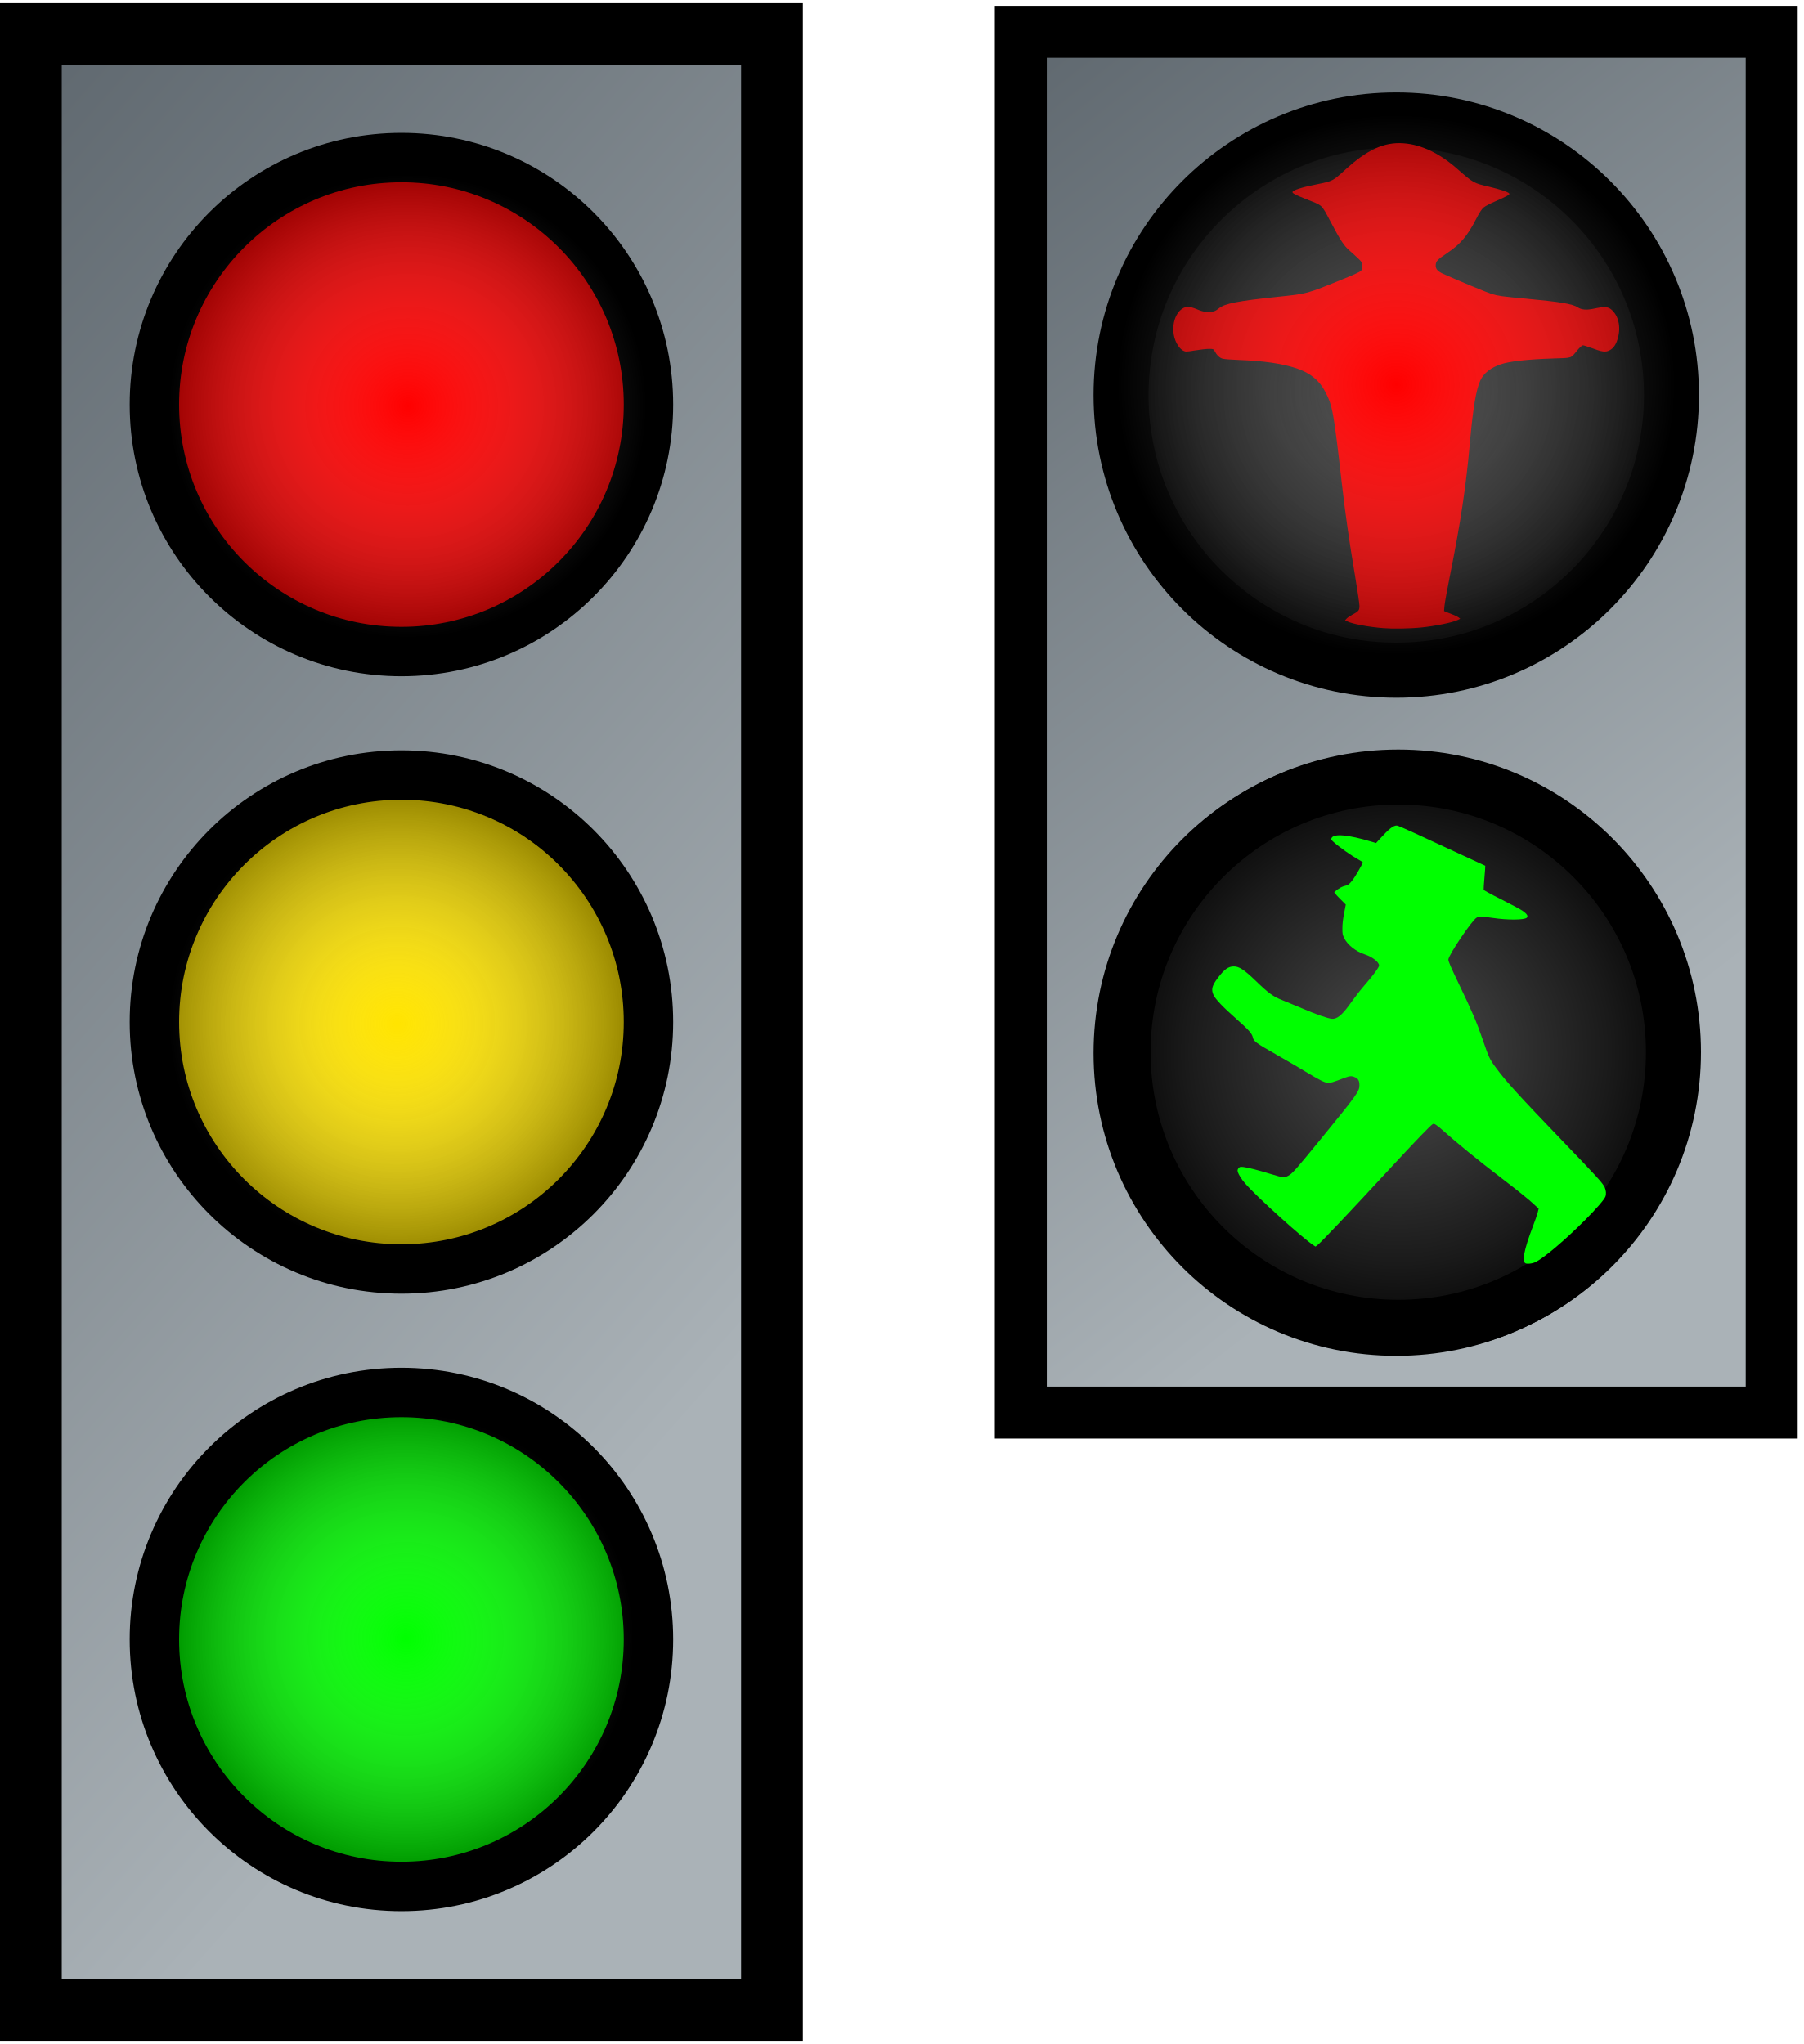
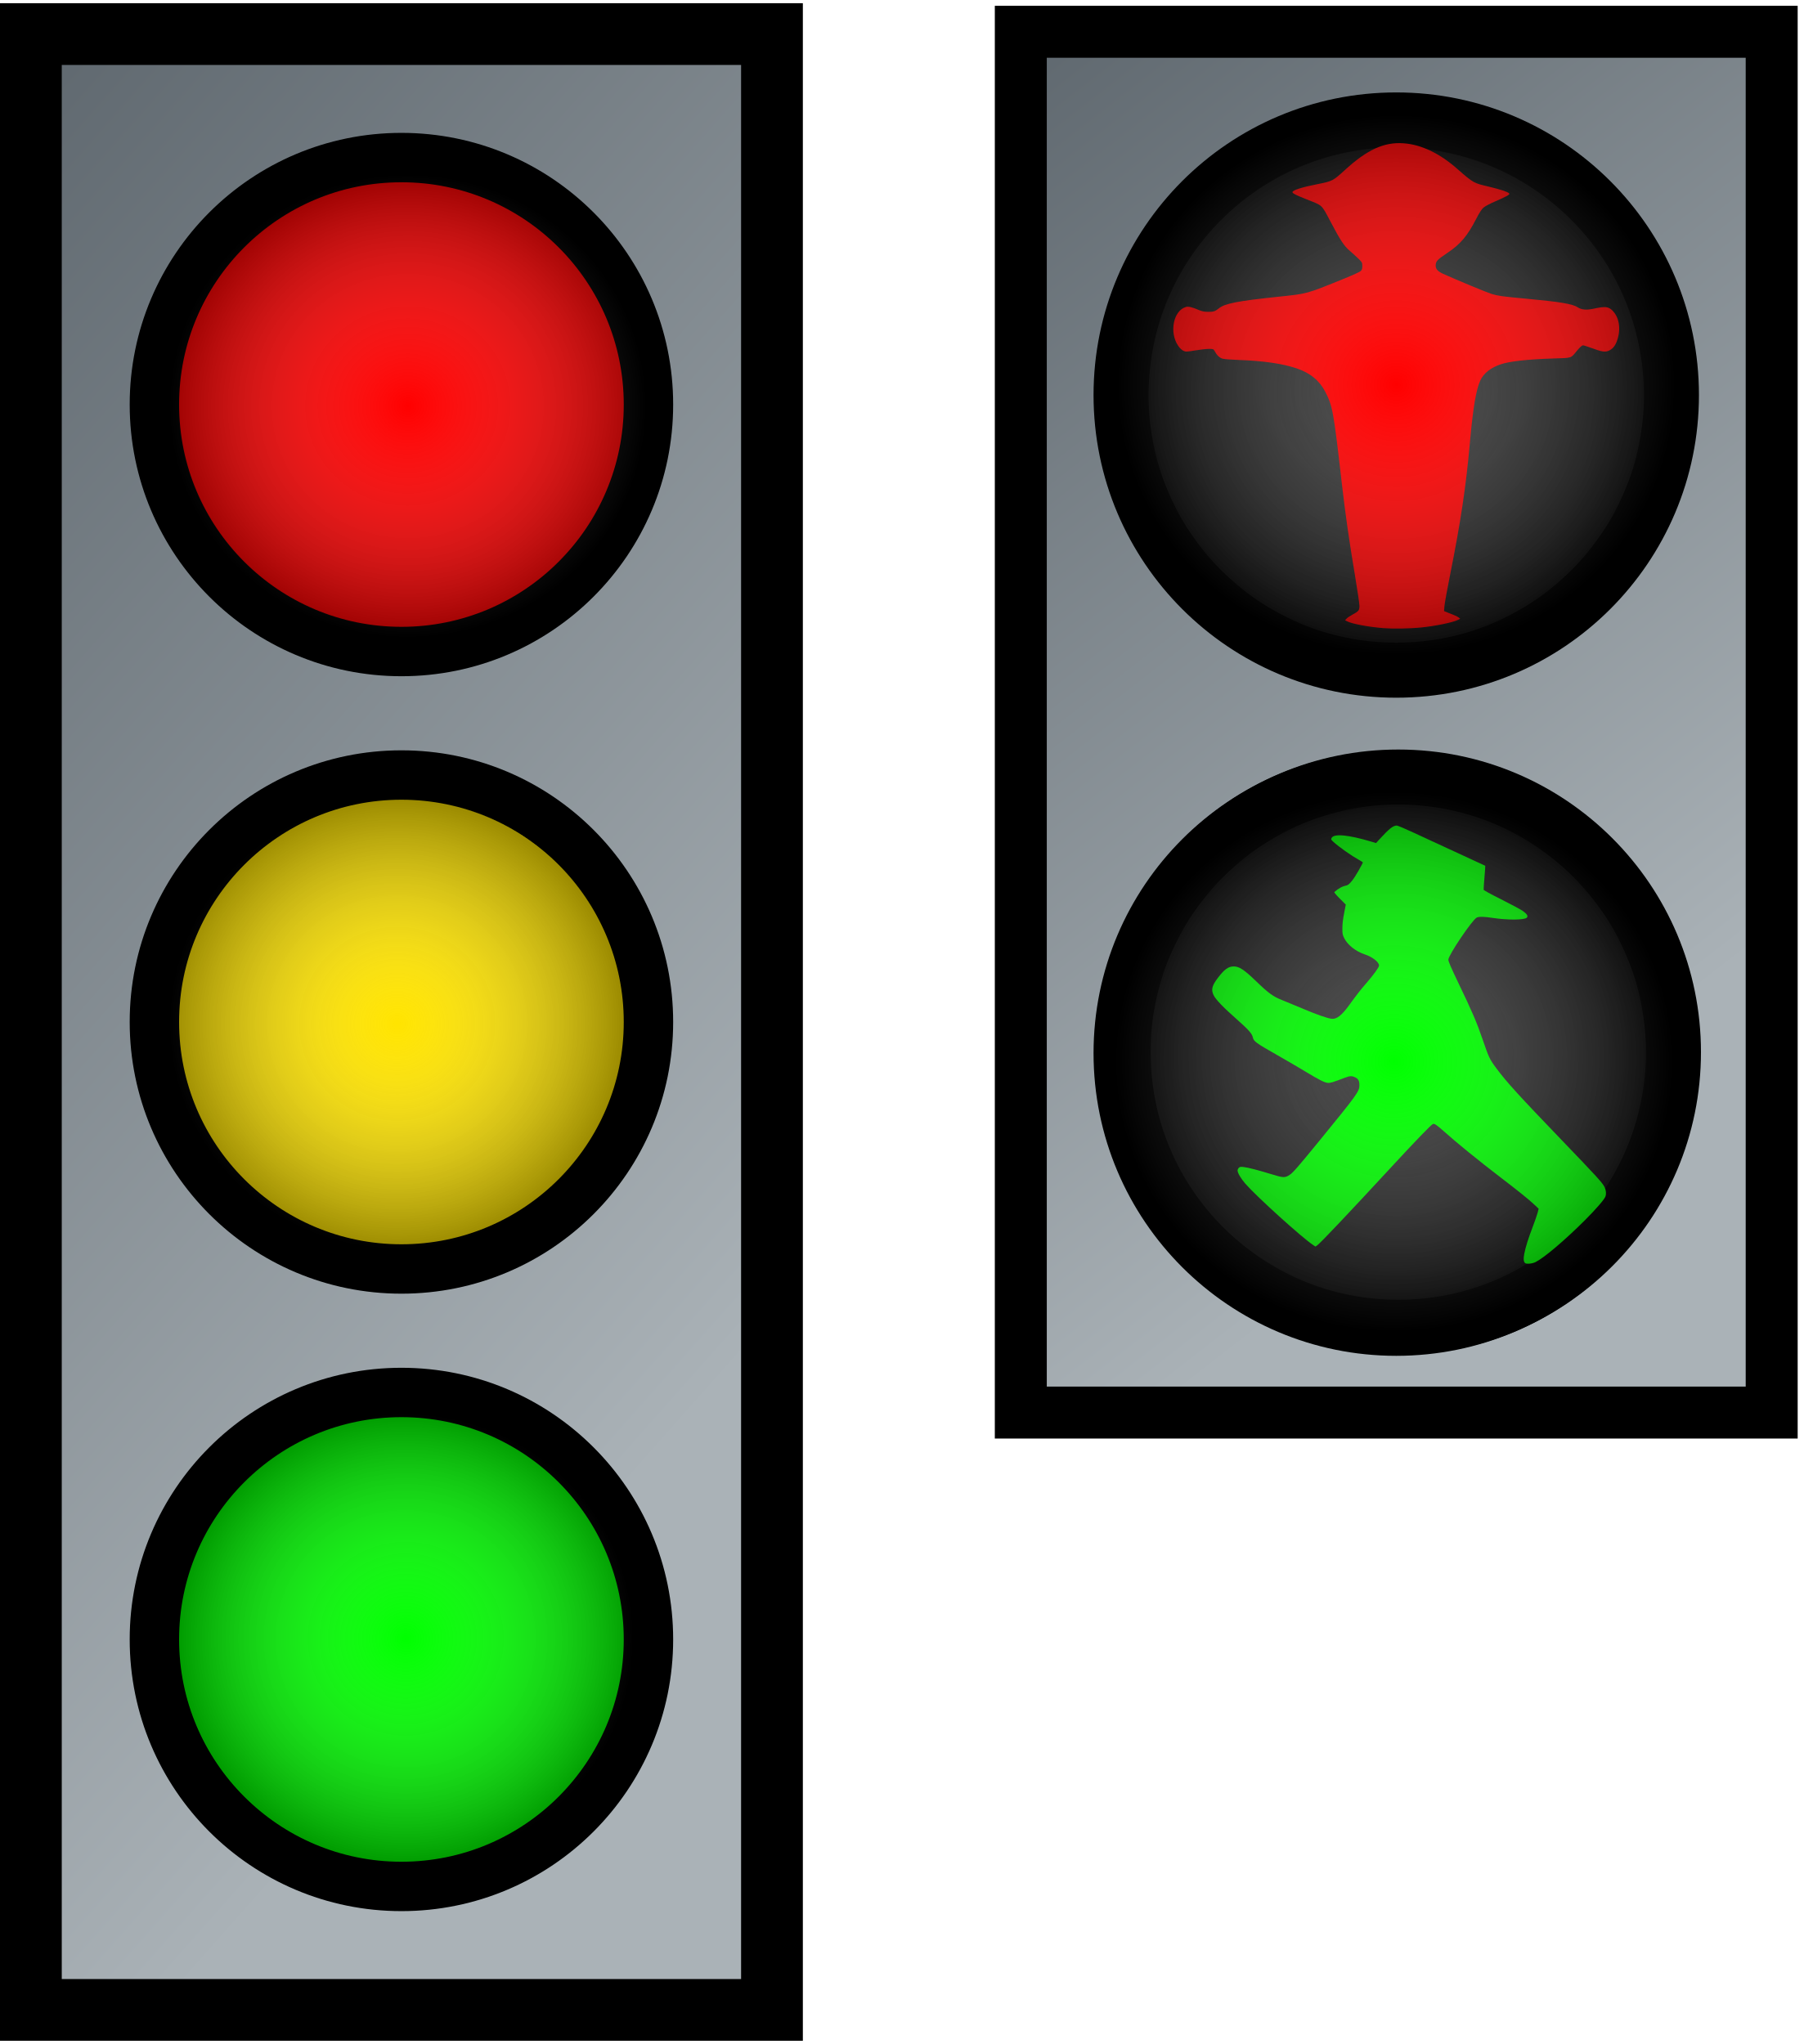
<svg xmlns="http://www.w3.org/2000/svg" xmlns:xlink="http://www.w3.org/1999/xlink" width="291.084" height="330" id="svg14844" viewBox="0 0 292 330" version="1.0">
  <defs id="defs14846">
    <linearGradient x1="0" y1="0" x2="0" y2="1.05" id="linearGradient2876">
      <stop stop-color="#fff" stop-opacity="0.9;" offset="0" id="stop2878" style="stop-color:white;stop-opacity:0.902;" />
      <stop stop-color="#fff" stop-opacity="0.2;" offset="0.7" id="stop2880" />
      <stop stop-color="#fff" stop-opacity="0.3;" offset="1" id="stop2882" />
    </linearGradient>
    <path id="reflex" d="M 35,50 C 40.909,38.921 52.443,32 65,32 C 77.557,32 89.091,38.921 95,50 C 97,53.333 97,56.667 95,60 C 75,72 55,72 35,60 C 33,56.667 33,53.333 35,50 z " />
    <linearGradient id="rg" y2="1.05" x2="0" y1="0" x1="0">
      <stop id="stop14887" offset="0" stop-opacity="0.9;" stop-color="#fff" style="stop-color:white;stop-opacity:0.773;" />
      <stop id="stop14889" offset="0.7" stop-opacity="0.2;" stop-color="#fff" style="stop-color:white;stop-opacity:0.052;" />
      <stop id="stop14891" offset="1" stop-opacity="0.3;" stop-color="#fff" style="stop-color:white;stop-opacity:0.216;" />
    </linearGradient>
    <radialGradient id="b" fy="265" fx="65" r="44" cy="265" cx="65" gradientUnits="userSpaceOnUse">
      <stop id="stop14880" offset="0" stop-color="#4d4d4d" />
      <stop id="stop14882" offset="0.7" stop-color="#1a1a1a" />
      <stop id="stop14884" offset="1" stop-color="#000000" />
    </radialGradient>
    <radialGradient id="y" fy="165" fx="65" r="44" cy="165" cx="65" gradientUnits="userSpaceOnUse">
      <stop id="stop14873" offset="0" stop-color="#fcfc74" />
      <stop id="stop14875" offset="0.7" stop-color="#d4d53a" />
      <stop id="stop14877" offset="1" stop-color="#afa500" />
    </radialGradient>
    <radialGradient id="r" fy="65" fx="65" r="44" cy="65" cx="65" gradientUnits="userSpaceOnUse">
      <stop id="stop14866" offset="0" stop-color="#fc7474" />
      <stop id="stop14868" offset="0.7" stop-color="#d53a3a" />
      <stop id="stop14870" offset="1" stop-color="#af0000" />
    </radialGradient>
    <linearGradient y2="186.411" x2="82.849" y1="0" x1="0" id="back" gradientTransform="scale(0.627646,1.593255)" gradientUnits="userSpaceOnUse">
      <stop id="stop14861" offset="0" stop-color="#5c656c" />
      <stop id="stop14863" offset="1" stop-color="#aab2b7" />
    </linearGradient>
    <path id="path15017" d="M 35,50 C 40.909,38.921 52.443,32 65,32 C 77.557,32 89.091,38.921 95,50 C 97,53.333 97,56.667 95,60 C 75,72 55,72 35,60 C 33,56.667 33,53.333 35,50 z " />
    <linearGradient id="linearGradient15012" y2="1.05" x2="0" y1="0" x1="0">
      <stop id="stop14972" offset="0" stop-opacity="0.9;" stop-color="#fff" />
      <stop id="stop14974" offset="0.7" stop-opacity="0.2;" stop-color="#fff" />
      <stop id="stop14976" offset="1" stop-opacity="0.3;" stop-color="#fff" />
    </linearGradient>
    <radialGradient id="radialGradient15007" fy="0.5" fx="0.5" r="0.5" cy="0.5" cx="0.5">
      <stop id="stop14965" offset="0" stop-color="#4d4d4d" />
      <stop id="stop14967" offset="0.7" stop-color="#1a1a1a" />
      <stop id="stop14969" offset="1" stop-color="#000000" />
    </radialGradient>
    <radialGradient id="radialGradient15002" fy="0.5" fx="0.5" r="0.5" cy="0.5" cx="0.5">
      <stop id="stop14958" offset="0" stop-color="#fcfc74" />
      <stop id="stop14960" offset="0.7" stop-color="#d4d53a" />
      <stop id="stop14962" offset="1" stop-color="#afa500" />
    </radialGradient>
    <radialGradient id="radialGradient14997" fy="0.5" fx="0.5" r="0.5" cy="0.5" cx="0.5">
      <stop id="stop14951" offset="0" stop-color="#fc7474" />
      <stop id="stop14953" offset="0.7" stop-color="#d53a3a" />
      <stop id="stop14955" offset="1" stop-color="#af0000" />
    </radialGradient>
    <linearGradient y2="0.9" x2="0.4" y1="0" x1="0" id="linearGradient14993">
      <stop id="stop14946" offset="0" stop-color="#5c656c" />
      <stop id="stop14948" offset="1" stop-color="#aab2b7" />
    </linearGradient>
    <linearGradient id="linearGradient2070">
      <stop style="stop-color:#ff0000;stop-opacity:1;" offset="0" id="stop2072" />
      <stop style="stop-color:#9a1a00;stop-opacity:1;" offset="1" id="stop2074" />
    </linearGradient>
    <linearGradient id="linearGradient3528">
      <stop style="stop-color:white;stop-opacity:0;" offset="0" id="stop3530" />
      <stop style="stop-color:black;stop-opacity:0.392;" offset="1" id="stop3532" />
    </linearGradient>
    <linearGradient xlink:href="#back" id="linearGradient15110" gradientUnits="userSpaceOnUse" gradientTransform="matrix(0.635938,0,0,1.113422,218.1939,55.85133)" x1="0" y1="0" x2="82.849" y2="186.411" />
    <radialGradient xlink:href="#b" id="radialGradient15112" gradientUnits="userSpaceOnUse" cx="65" cy="265" fx="65" fy="265" r="44" />
    <radialGradient xlink:href="#b" id="radialGradient15190" gradientUnits="userSpaceOnUse" cx="65" cy="265" fx="65" fy="265" r="44" />
    <radialGradient xlink:href="#linearGradient3528" id="radialGradient17020" gradientUnits="userSpaceOnUse" gradientTransform="matrix(0.420135,0,0,0.457467,505.0828,124.9475)" cx="356.638" cy="420.37" fx="356.638" fy="420.37" r="312.881" />
    <radialGradient xlink:href="#linearGradient3528" id="radialGradient17040" gradientUnits="userSpaceOnUse" gradientTransform="matrix(1,0,0,1.112913,0,-39.61257)" cx="298.125" cy="350.824" fx="298.125" fy="350.824" r="340.963" />
    <radialGradient xlink:href="#linearGradient3528" id="radialGradient17042" gradientUnits="userSpaceOnUse" gradientTransform="matrix(1,0,0,1.112913,0,-39.61257)" cx="298.125" cy="350.824" fx="298.125" fy="350.824" r="340.963" />
    <radialGradient xlink:href="#linearGradient3528" id="radialGradient17044" gradientUnits="userSpaceOnUse" gradientTransform="matrix(1,0,0,1.112913,0,-39.61257)" cx="298.125" cy="350.824" fx="298.125" fy="350.824" r="340.963" />
    <radialGradient xlink:href="#linearGradient3528" id="radialGradient17046" gradientUnits="userSpaceOnUse" gradientTransform="matrix(1,0,0,1.112913,0,-39.61257)" cx="298.125" cy="350.824" fx="298.125" fy="350.824" r="340.963" />
    <radialGradient xlink:href="#linearGradient3528" id="radialGradient17048" gradientUnits="userSpaceOnUse" gradientTransform="matrix(1,0,0,1.112913,0,-39.61257)" cx="298.125" cy="350.824" fx="298.125" fy="350.824" r="340.963" />
    <radialGradient xlink:href="#linearGradient3528" id="radialGradient17050" gradientUnits="userSpaceOnUse" gradientTransform="matrix(1,0,0,1.112913,0,-39.61257)" cx="298.125" cy="350.824" fx="298.125" fy="350.824" r="340.963" />
    <radialGradient xlink:href="#linearGradient3528" id="radialGradient17052" gradientUnits="userSpaceOnUse" gradientTransform="matrix(1,0,0,1.112913,0,-39.61257)" cx="298.125" cy="350.824" fx="298.125" fy="350.824" r="340.963" />
    <radialGradient xlink:href="#linearGradient3528" id="radialGradient17054" gradientUnits="userSpaceOnUse" gradientTransform="matrix(1,0,0,1.112913,0,-39.61257)" cx="298.125" cy="350.824" fx="298.125" fy="350.824" r="340.963" />
    <linearGradient xlink:href="#back" id="linearGradient17067" gradientUnits="userSpaceOnUse" gradientTransform="matrix(0.627646,0,0,1.593255,57.96866,54.71846)" x1="0" y1="0" x2="82.849" y2="186.411" />
    <radialGradient xlink:href="#linearGradient3528" id="radialGradient17970" gradientUnits="userSpaceOnUse" gradientTransform="matrix(1,0,0,0.98913,0,1.336244)" cx="124.753" cy="122.934" fx="124.753" fy="122.934" r="36.904" />
    <radialGradient xlink:href="#linearGradient3528" id="radialGradient17974" gradientUnits="userSpaceOnUse" gradientTransform="matrix(1,0,0,0.98913,0,1.336244)" cx="124.753" cy="122.934" fx="124.753" fy="122.934" r="36.904" />
    <radialGradient xlink:href="#linearGradient3528" id="radialGradient2196" gradientUnits="userSpaceOnUse" gradientTransform="matrix(1,0,0,0.98913,0,1.336244)" cx="124.753" cy="122.934" fx="124.753" fy="122.934" r="36.904" />
    <radialGradient xlink:href="#linearGradient3528" id="radialGradient3087" gradientUnits="userSpaceOnUse" gradientTransform="matrix(1,0,0,0.98913,0,1.336244)" cx="124.753" cy="122.934" fx="124.753" fy="122.934" r="36.904" />
    <radialGradient xlink:href="#linearGradient3528" id="radialGradient3091" gradientUnits="userSpaceOnUse" gradientTransform="matrix(1,0,0,0.98913,0,1.336244)" cx="124.753" cy="122.934" fx="124.753" fy="122.934" r="36.904" />
    <radialGradient xlink:href="#b" id="radialGradient2472" gradientUnits="userSpaceOnUse" cx="65" cy="265" fx="65" fy="265" r="44" />
+     <radialGradient xlink:href="#linearGradient3528" id="radialGradient2466" gradientUnits="userSpaceOnUse" gradientTransform="matrix(1,0,0,0.98913,0,1.336244)" cx="124.753" cy="122.934" fx="124.753" fy="122.934" r="36.904" />
  </defs>
  <g id="layer1" transform="translate(-57.96866,-54.71846)">
    <rect style="fill:url(#linearGradient17067);stroke:black;stroke-width:10" width="120" height="320" x="62.969" y="59.718" id="rect14894" />
    <circle style="fill:#ff0000;fill-opacity:1;stroke:#000000;stroke-width:8" cx="65" cy="65" r="40" id="cRed" transform="translate(57.96866,54.71846)" />
    <circle style="fill:#ffe400;fill-opacity:1;stroke:black;stroke-width:8" cx="65" cy="165" r="40" id="cYellow" transform="translate(57.96866,54.71846)" />
    <circle style="fill:lime;fill-opacity:1;stroke:black;stroke-width:8" cx="65" cy="265" r="40" id="cGreen" transform="translate(57.96866,54.71846)" />
    <rect style="fill:url(#linearGradient15110);stroke:black;stroke-width:8.415" width="121.585" height="223.627" x="223.26" y="59.346" id="rect14979" />
    <circle style="fill:url(#radialGradient15112);stroke:black;stroke-width:8" cx="65" cy="265" r="40" id="circle15026" transform="matrix(1.113959,0,0,1.113959,211.6453,-70.42859)" />
    <circle style="fill:url(#radialGradient2472);stroke:#000000;stroke-width:8" cx="65" cy="265" r="40" id="circle2470" transform="matrix(1.113959,0,0,1.113959,211.9719,-70.59516)" />
    <g transform="matrix(9.351175e-2,0,0,9.351175e-2,258.2516,190.5795)" style="fill:#00ff00;fill-opacity:1" id="pGreen2">
      <path style="fill:#00ff00;fill-opacity:1" id="pGreen" d="M 498.917,728.994 C 496.285,726.361 495.911,721.948 497.577,713.159 C 499.726,701.818 504.656,686.126 512.503,665.654 C 516.131,656.19 519.861,645.416 520.791,641.711 L 522.483,634.976 L 514.697,627.631 C 505.655,619.101 487.59,604.543 456.643,580.847 C 417.545,550.91 381.913,521.931 358.369,500.922 C 345.75,489.661 341.692,486.998 339.193,488.335 C 335.579,490.269 308.738,518.105 268.772,561.362 C 191.668,644.818 144.779,694.349 138.944,698.504 L 136.049,700.566 L 132.294,698.081 C 112.583,685.037 34.604,614.501 14.51,591.539 C 7.079,583.048 1.143,572.906 1.143,568.702 C 1.143,567.415 2.099,565.406 3.268,564.237 C 5.14,562.365 6.124,562.187 11.518,562.741 C 18.58,563.467 37.282,568.276 58.143,574.731 C 80.597,581.678 83.131,581.792 91.527,576.231 C 97.241,572.447 105.492,562.966 142.763,517.362 C 208.284,437.192 212.143,431.836 212.143,421.07 C 212.143,413.593 210.263,410.083 204.854,407.465 C 199.173,404.714 195.675,404.813 187.438,407.954 C 166.392,415.981 161.569,417.444 157.473,417.039 C 151.431,416.441 143.182,412.268 118.015,397.08 C 105.71,389.653 83.943,376.938 69.643,368.822 C 33.034,348.047 29.055,345.162 27.621,338.362 C 26.215,331.696 20.272,325.014 -0.857,306.343 C -24.221,285.697 -37.014,272.31 -40.499,264.862 C -44.851,255.559 -43.155,248.751 -33.191,235.512 C -21.88,220.484 -14.841,215.362 -5.499,215.362 C 3.943,215.362 12.667,221.09 32.643,240.406 C 54.782,261.814 62.959,267.753 78.643,273.819 C 84.143,275.946 99.443,282.286 112.643,287.907 C 137.641,298.552 156.283,305.118 164.154,306.05 C 172.544,307.044 181.433,300.186 193.841,283.149 C 208.486,263.039 213.598,256.481 223.757,244.771 C 236.872,229.653 246.143,216.842 246.143,213.838 C 246.143,207.818 234.548,198.79 221.255,194.461 C 206.094,189.523 191.587,178.072 185.928,166.576 C 182.844,160.314 182.643,159.259 182.647,149.383 C 182.649,141.905 183.498,134.437 185.582,123.565 L 188.514,108.269 L 178.112,97.831 C 171.855,91.553 168.096,87.058 168.677,86.549 C 176.26,79.914 182.402,76.614 190.285,74.939 C 194.559,74.032 202.095,64.662 210.393,49.94 C 214.655,42.378 218.143,35.82 218.143,35.367 C 218.143,34.914 214.88,32.742 210.893,30.542 C 197.971,23.411 177.247,8.808 167.414,-0.095 C 163.029,-4.065 162.78,-4.546 163.871,-6.941 C 167.578,-15.077 192.806,-12.774 233.273,-0.603 L 240.903,1.692 L 247.226,-5.223 C 263.637,-23.17 270.556,-28.638 276.854,-28.638 C 278.389,-28.638 292.47,-22.646 308.144,-15.322 C 323.818,-7.998 357.568,7.605 383.143,19.351 C 408.718,31.097 429.819,40.843 430.033,41.009 C 430.248,41.174 429.633,50.218 428.666,61.105 C 427.699,71.993 427.073,81.643 427.275,82.549 C 427.503,83.571 439.052,89.907 457.643,99.211 C 474.143,107.468 490.783,116.392 494.62,119.043 C 502.284,124.336 504.707,128.227 502.017,130.917 C 497.897,135.036 468.897,135.268 443.303,131.386 C 427.564,128.998 419.089,128.822 415.261,130.801 C 407.326,134.905 366.143,195.936 366.143,203.592 C 366.143,206.754 370.725,217.392 383.919,244.862 C 407.422,293.794 415.266,312.038 424.982,340.362 C 436.434,373.748 437.479,375.952 449.503,392.108 C 467.189,415.874 488.109,438.857 562.149,515.862 C 624.194,580.392 633.288,590.383 636.785,597.862 C 639.292,603.223 639.796,609.513 638.081,614.024 C 636.128,619.163 621.814,635.649 602.643,654.841 C 568.28,689.242 532.261,719.813 517.172,727.385 C 511.274,730.344 501.16,731.236 498.917,728.994 z" />
    </g>
    <circle style="fill:url(#radialGradient15190);stroke:#000000;stroke-width:8" cx="65" cy="265" r="40" id="circle15166" transform="matrix(1.113959,0,0,1.113959,211.6453,-177.0169)" />
    <g id="pRed2 " transform="matrix(0.27464,0,0,0.27464,216.9043,42.39529)">
      <path d="M 237.085,413.4 C 228.298,412.726 218.526,410.909 215.629,409.41 L 214.313,408.73 L 215.232,407.751 C 215.738,407.213 217.293,406.164 218.688,405.42 C 222.351,403.468 222.8,402.904 222.8,400.262 C 222.8,399.035 221.572,390.704 220.07,381.749 C 216.605,361.083 214.473,346.1 212.319,327.289 C 207.534,285.489 206.952,282.28 202.644,274 C 199.186,267.353 193.798,262.943 185.836,260.24 C 177.454,257.395 166.283,255.774 151.378,255.239 C 147.334,255.094 143.222,254.775 142.239,254.531 C 140.394,254.071 138.803,252.589 137.428,250.046 C 136.742,248.78 136.6,248.724 134.082,248.724 C 132.636,248.724 128.98,249.13 125.958,249.625 C 120.694,250.489 120.399,250.497 118.932,249.801 C 118.013,249.364 116.812,248.206 115.929,246.903 C 110.518,238.924 113.092,226.12 120.536,223.985 C 121.941,223.582 124.256,224.132 128.06,225.771 C 129.995,226.605 131.295,226.859 133.654,226.867 C 136.896,226.877 137.663,226.62 140.034,224.725 C 143.495,221.958 151.093,220.475 174.275,218.039 C 192.524,216.122 191.005,216.538 214.188,207.129 C 218.809,205.253 223.016,203.319 223.536,202.831 C 224.271,202.14 224.481,201.477 224.481,199.848 C 224.481,197.849 224.371,197.646 222.058,195.405 C 220.726,194.113 218.431,192.029 216.959,190.774 C 213.655,187.958 211.421,184.456 205.802,173.79 C 200.184,163.124 201.245,164.37 191.396,160.44 C 185.186,157.962 183.308,156.999 183.308,156.295 C 183.308,155.155 188.973,153.353 198.351,151.51 C 206.792,149.851 207.294,149.589 214.188,143.274 C 227.343,131.222 237.278,126.675 248.716,127.47 C 259.55,128.223 270.358,133.666 280.359,142.462 C 290.36,151.257 290.249,150.943 299.314,153.112 C 305.81,154.666 310.031,156.049 310.969,156.93 C 311.443,157.374 311.227,157.649 309.709,158.537 C 308.702,159.126 305.561,160.594 302.729,161.799 C 299.897,163.004 296.856,164.609 295.972,165.367 C 294.862,166.317 293.5,168.421 291.575,172.161 C 286.45,182.118 282.351,186.957 274.69,192.093 C 268.51,196.236 267.755,197.065 267.755,199.703 C 267.755,201.66 269.075,203.081 272.206,204.496 C 279.87,207.96 298.302,215.601 300.736,216.324 C 304.672,217.492 307.1,217.827 320.902,219.101 C 341.313,220.986 348.4,222.176 351.572,224.252 C 353.725,225.661 356.651,225.919 360.678,225.054 C 367.69,223.548 369.573,223.726 371.968,226.12 C 375.937,230.09 377.038,236.795 374.816,243.472 C 373.755,246.661 372.368,248.493 370.164,249.617 C 367.871,250.787 365.858,250.533 360.003,248.334 C 357.498,247.393 355.049,246.627 354.561,246.632 C 353.964,246.637 352.708,247.805 350.732,250.192 C 347.295,254.341 348.341,254.029 336.657,254.394 C 322.183,254.846 311.301,256.055 306.164,257.783 C 300.261,259.769 296.098,263.031 294.124,267.217 C 291.575,272.623 289.754,283.424 287.925,303.972 C 285.631,329.761 282.505,350.674 276.341,381.473 C 274.608,390.13 273.074,398.589 272.932,400.27 L 272.674,403.326 L 274.521,404.108 C 275.537,404.537 277.263,405.215 278.356,405.614 C 279.45,406.012 280.764,406.678 281.276,407.093 L 282.207,407.847 L 280.914,408.515 C 277.88,410.085 267.128,412.194 259.562,412.962 C 251.996,413.73 242.502,413.816 237.085,413.4 z" id="pRed" style="fill:#ff0000;fill-opacity:1" />
    </g>
    <path style="opacity:1;fill:url(#radialGradient2196);fill-opacity:1;stroke:none;stroke-width:1;stroke-linecap:butt;stroke-linejoin:miter;stroke-miterlimit:4;stroke-dasharray:none;stroke-opacity:1" id="path17956" d="M 161.657 122.934 A 36.904 36.503 0 1 1  87.848,122.934 A 36.904 36.503 0 1 1  161.657 122.934 z" transform="matrix(1.046757,0,0,1.028362,-6.581787,-6.462733)" />
    <path style="opacity:1;fill:url(#radialGradient17970);fill-opacity:1;stroke:none;stroke-width:1;stroke-linecap:butt;stroke-linejoin:miter;stroke-miterlimit:4;stroke-dasharray:none;stroke-opacity:1" id="path17968" d="M 161.657 122.934 A 36.904 36.503 0 1 1  87.848,122.934 A 36.904 36.503 0 1 1  161.657 122.934 z" transform="translate(-2.474303,97.07451)" />
    <path style="opacity:1;fill:url(#radialGradient17974);fill-opacity:1;stroke:none;stroke-width:1;stroke-linecap:butt;stroke-linejoin:miter;stroke-miterlimit:4;stroke-dasharray:none;stroke-opacity:1" id="path17972" d="M 161.657 122.934 A 36.904 36.503 0 1 1  87.848,122.934 A 36.904 36.503 0 1 1  161.657 122.934 z" transform="translate(-1.093814,196.6678)" />
    <path style="opacity:1;fill:url(#radialGradient3091);fill-opacity:1;stroke:none;stroke-width:1;stroke-linecap:butt;stroke-linejoin:miter;stroke-miterlimit:4;stroke-dasharray:none;stroke-opacity:1" id="path3089" d="M 161.657,122.934 A 36.904,36.503 0 1 1 87.848,122.934 A 36.904,36.503 0 1 1 161.657,122.934 z" transform="matrix(1.224434,0,0,1.198537,131.3011,-30.81173)" />
+     <path style="opacity:1;fill:url(#radialGradient2466);fill-opacity:1;stroke:none;stroke-width:1;stroke-linecap:butt;stroke-linejoin:miter;stroke-miterlimit:4;stroke-dasharray:none;stroke-opacity:1" id="path2464" d="M 161.657,122.934 A 36.904,36.503 0 1 1 87.848,122.934 A 36.904,36.503 0 1 1 161.657,122.934 z" transform="matrix(1.224434,0,0,1.198537,130.9353,78.77857)" />
  </g>
</svg>
